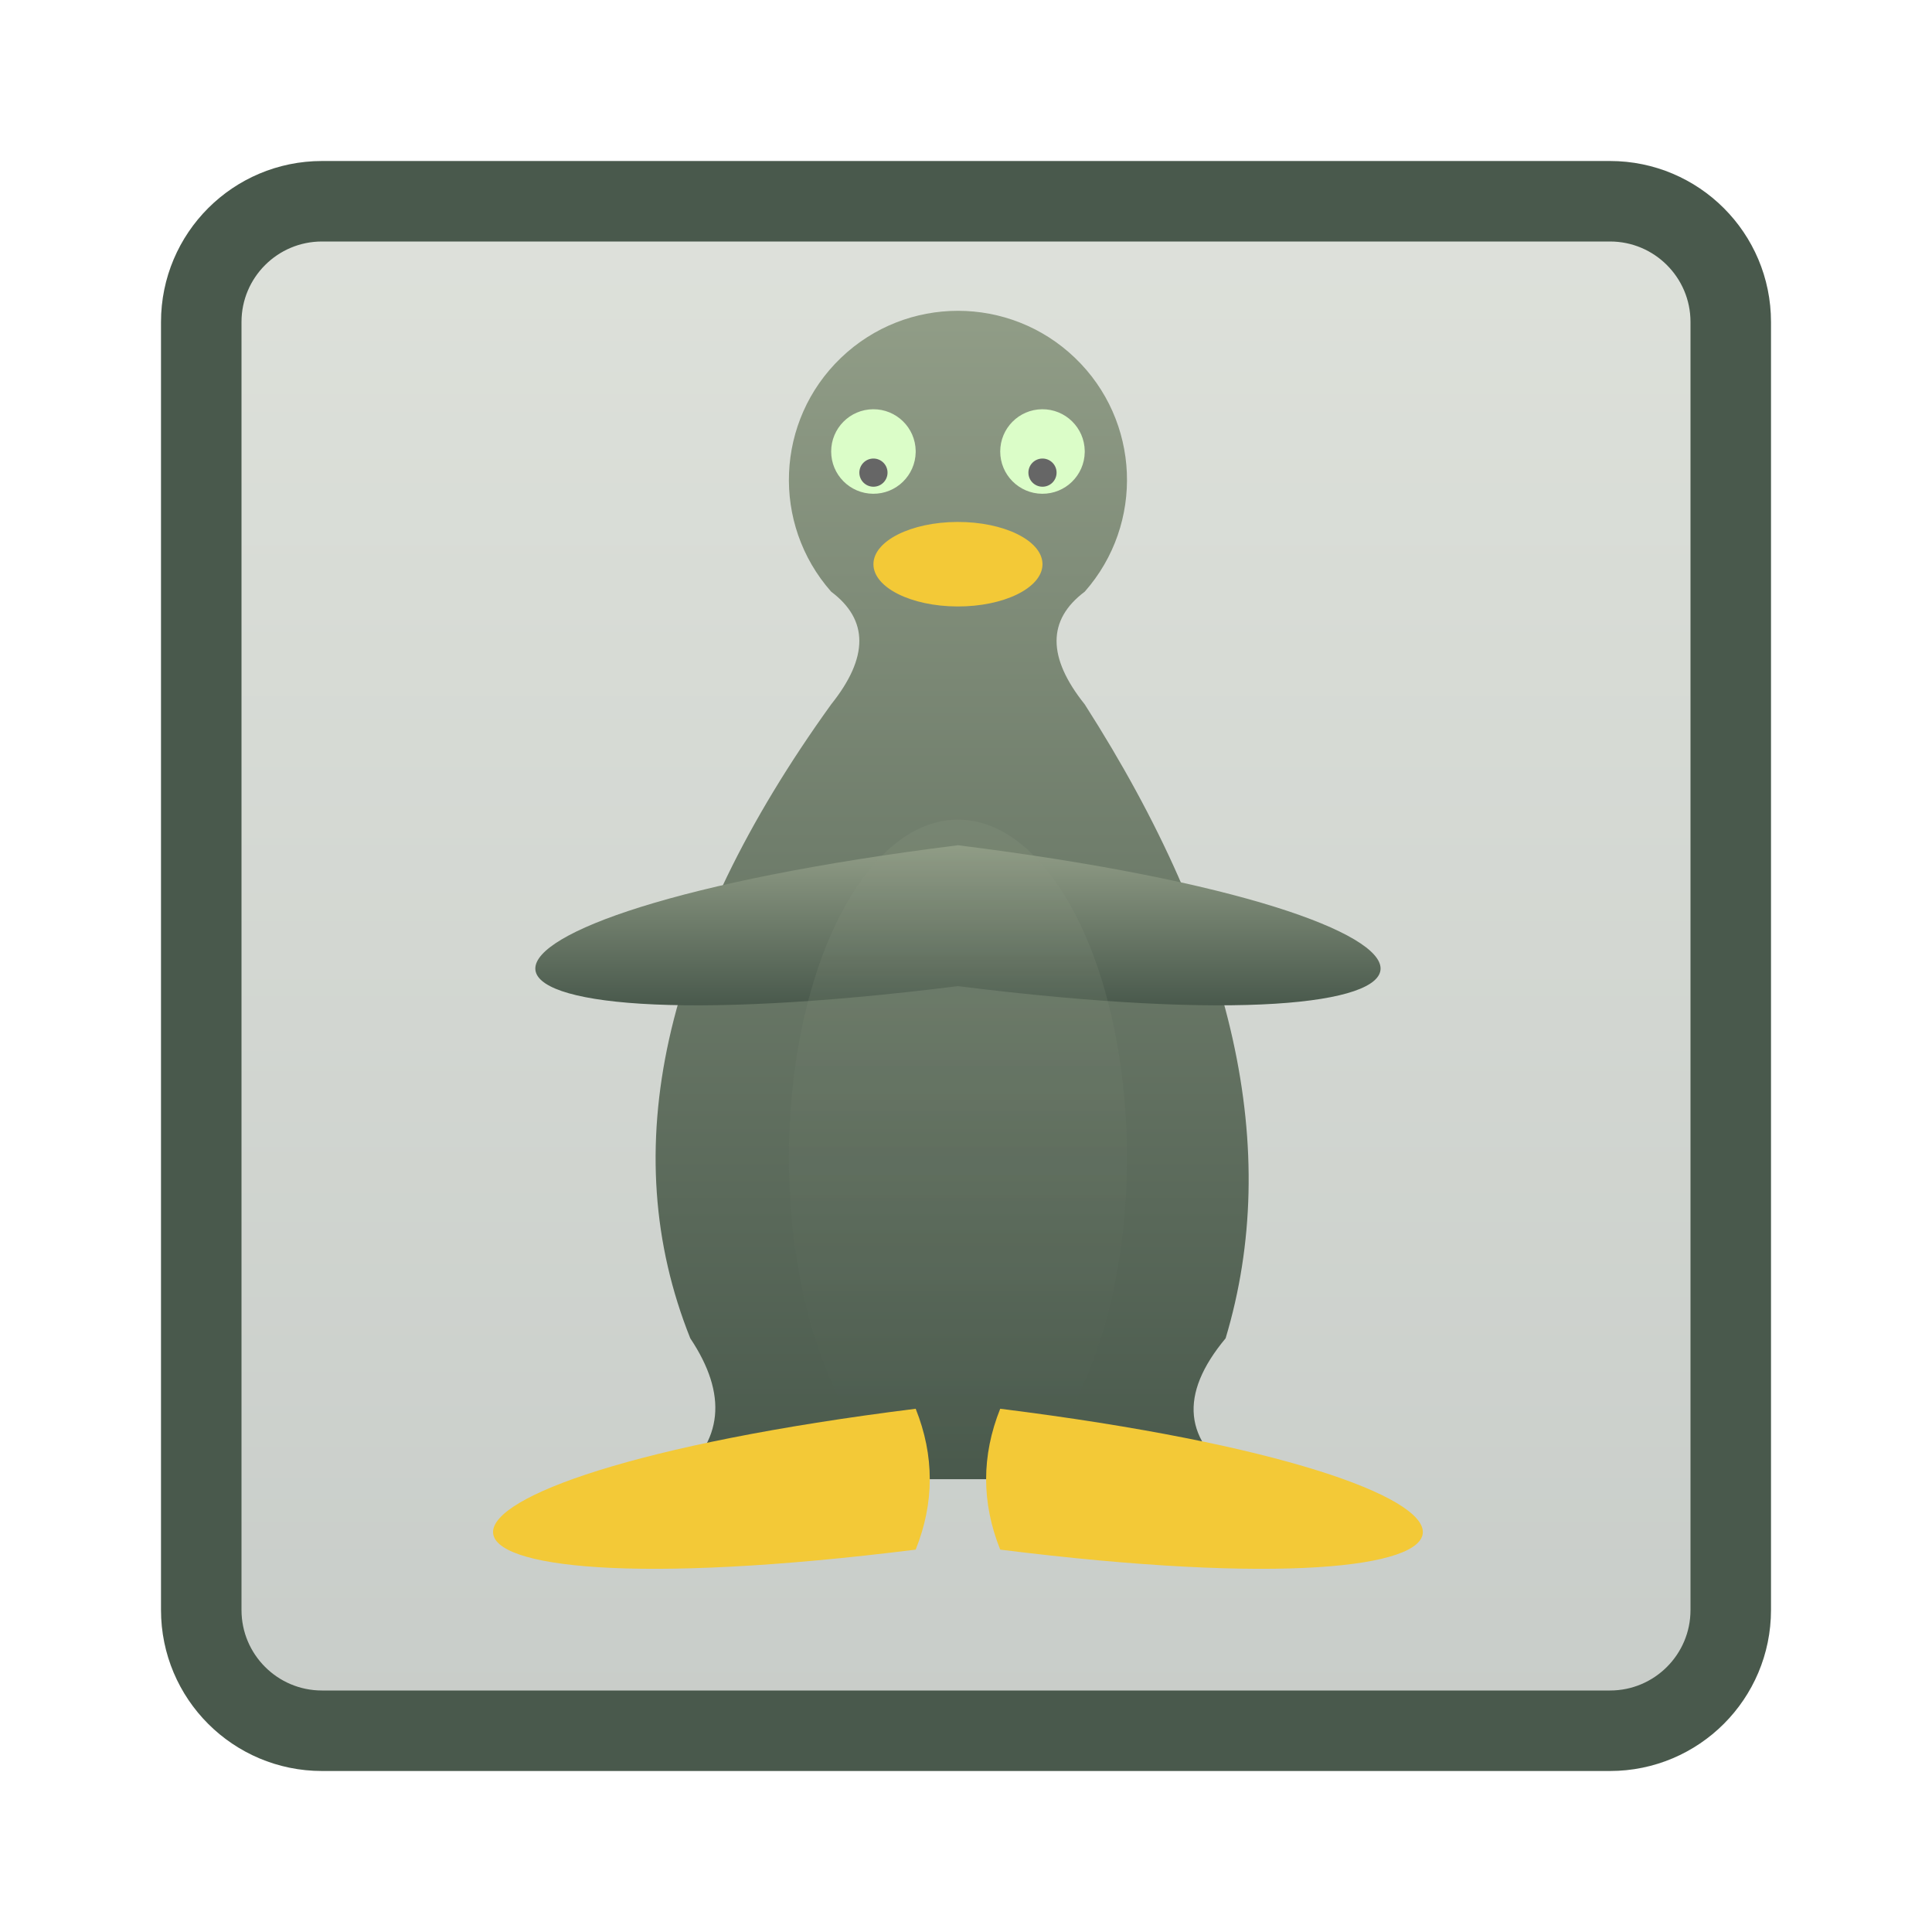
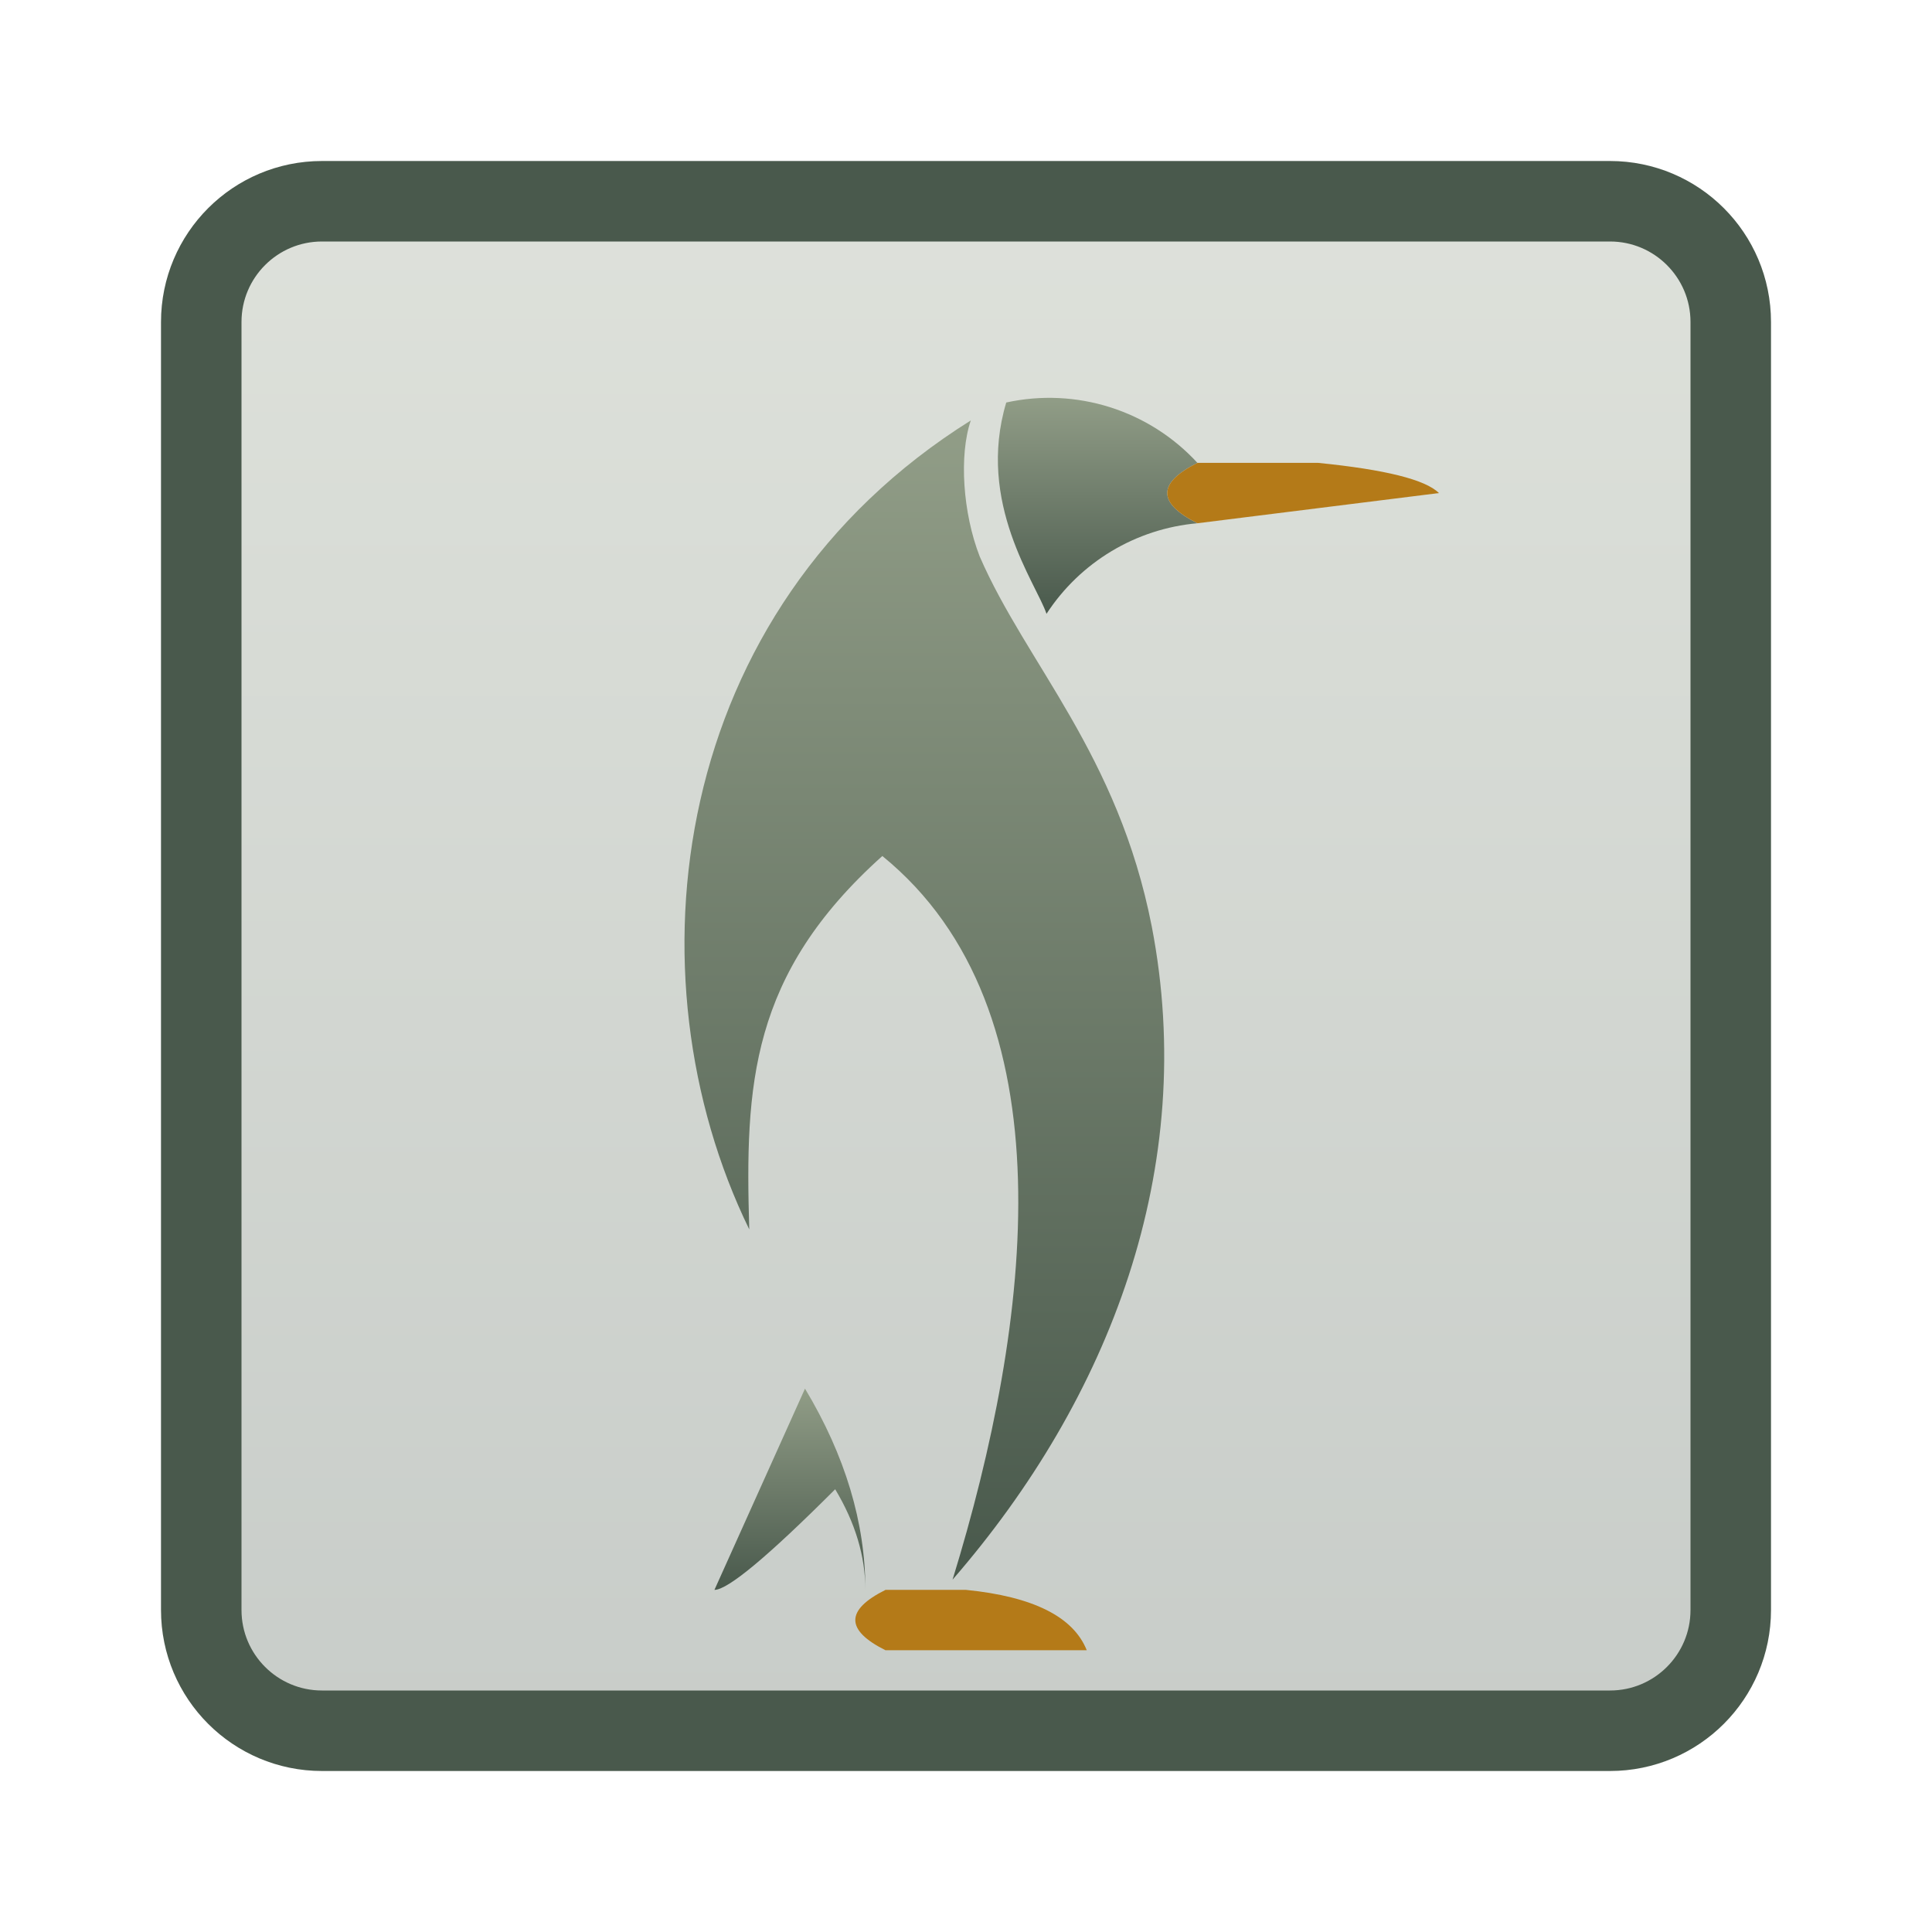
<svg xmlns="http://www.w3.org/2000/svg" version="1.1" height="48px" width="48px" viewBox="0 0 192 192">
  <defs>
    <linearGradient id="sage" x1="0%" x2="0%" y1="0%" y2="100%">
      <stop offset="0%" style="stop-color:#919D87; stop-opacity:1" />
      <stop offset="100%" style="stop-color:#49594C; stop-opacity:1" />
    </linearGradient>
  </defs>
  <path style="fill:url(#sage);fill-opacity:0.3;stroke:#49594C;stroke-width:8;" d="m 32,20 128,0 a 12 12 0 0 1 12,12  l 0,128 a 12,12 0 0 1 -12,12 l -128,0 a 12,12 0 0 1 -12,-12 l 0,-128 a 12,12 0 0 1 12,-12 z" />
-   <g transform="scale(1.4) translate(18,20)">
-     <g style="fill:url(#sage);stroke:none;">
-       <path d="m 30,85 q 5,-4 1,-10 q -8,-20 10,-45 q 4,-5 0,-8 a 12,12 0 1 1 18,0 q -4,3 0,8 q 16,25 10,45 q -5,6 1,10 z" />
-       <path d="m 50,50 q 2,-5 0,-10 c -40,5 -40,15  0,10 z" />
-       <path d="m 50,50 q -2,-5 0,-10 c 40,5 40,15  0,10 z" />
-     </g>
-     <path style="fill:#DBFDC8;stroke:none;" d="m 47,12 a 3,3 0 1 0 0,0.1 z m 12,0 a 3,3 0 1 0 0,0.1 z" />
-     <path style="fill:#666;stroke:none;" d="m 45,13.5 a 1,1 0 1 0 0,0.1 z m 12,0 a 1,1 0 1 0 0,0.1 z" />
-     <path style="fill:url(#sage);fill-opacity:0.2;stroke:none;" d="m 45,84 a 12,24 0 1 1 10,0 z" />
-     <g style="fill:#F3C937;stroke:none;">
-       <path d="m 56,20 a 6,3 0 1 0 0,0.1 z" />
-       <path d="m 47,90 q 2,-5 0,-10 c -40,5 -40,15  0,10 z" />
-       <path d="m 53,90 q -2,-5 0,-10 c 40,5 40,15  0,10 z" />
-     </g>
+   <g transform="matrix(1.294018,0,0,1.294018,-16.01961,-14.81157) scale(1.2) translate(20 25)" id="layer7">
+     <path d="M 38.268,63.218 C 30.342,46.956 33.106,23.544 52.447,11.446 c -0.761,2.225 -0.511,5.936 0.57,8.707 2.965,6.839 8.854,12.645 11.011,23.678 2.985,15.442 -2.669,30.192 -12.748,41.803 5.051,-16.429 7.606,-36.468 -4.495,-46.312 -8.469,7.596 -8.791,14.669 -8.517,23.896 z" style="display:inline;opacity:1;fill:url(#sage);fill-opacity:1;stroke:none;stroke-width:0.076" />
  </g>
+   <path style="fill:url(#sage);stroke:none;" d="m 100,40 c -3,10 3,18 4,21 a 20 20 0 0 1 15,-9 q -6,-3 0,-6 a 20 20 0 0 0 -19,-6z" />
+   <path style="fill:url(#sage);stroke:none;" d="m 80,138 q 6,10 6,20 q 0,-5 -3,-10 q -10,10 -12,10z" />
+   <path style="fill:#B47A18;stroke:none;" d="m 119,52 q -6,-3 0,-6 l 12,0 q 10,1 12,3z" />
+   <path style="fill:#B47A18;stroke:none;" d="m 88,164 q -6,-3 0,-6 l 8,0 q 10,1 12,6z" />
</svg>
